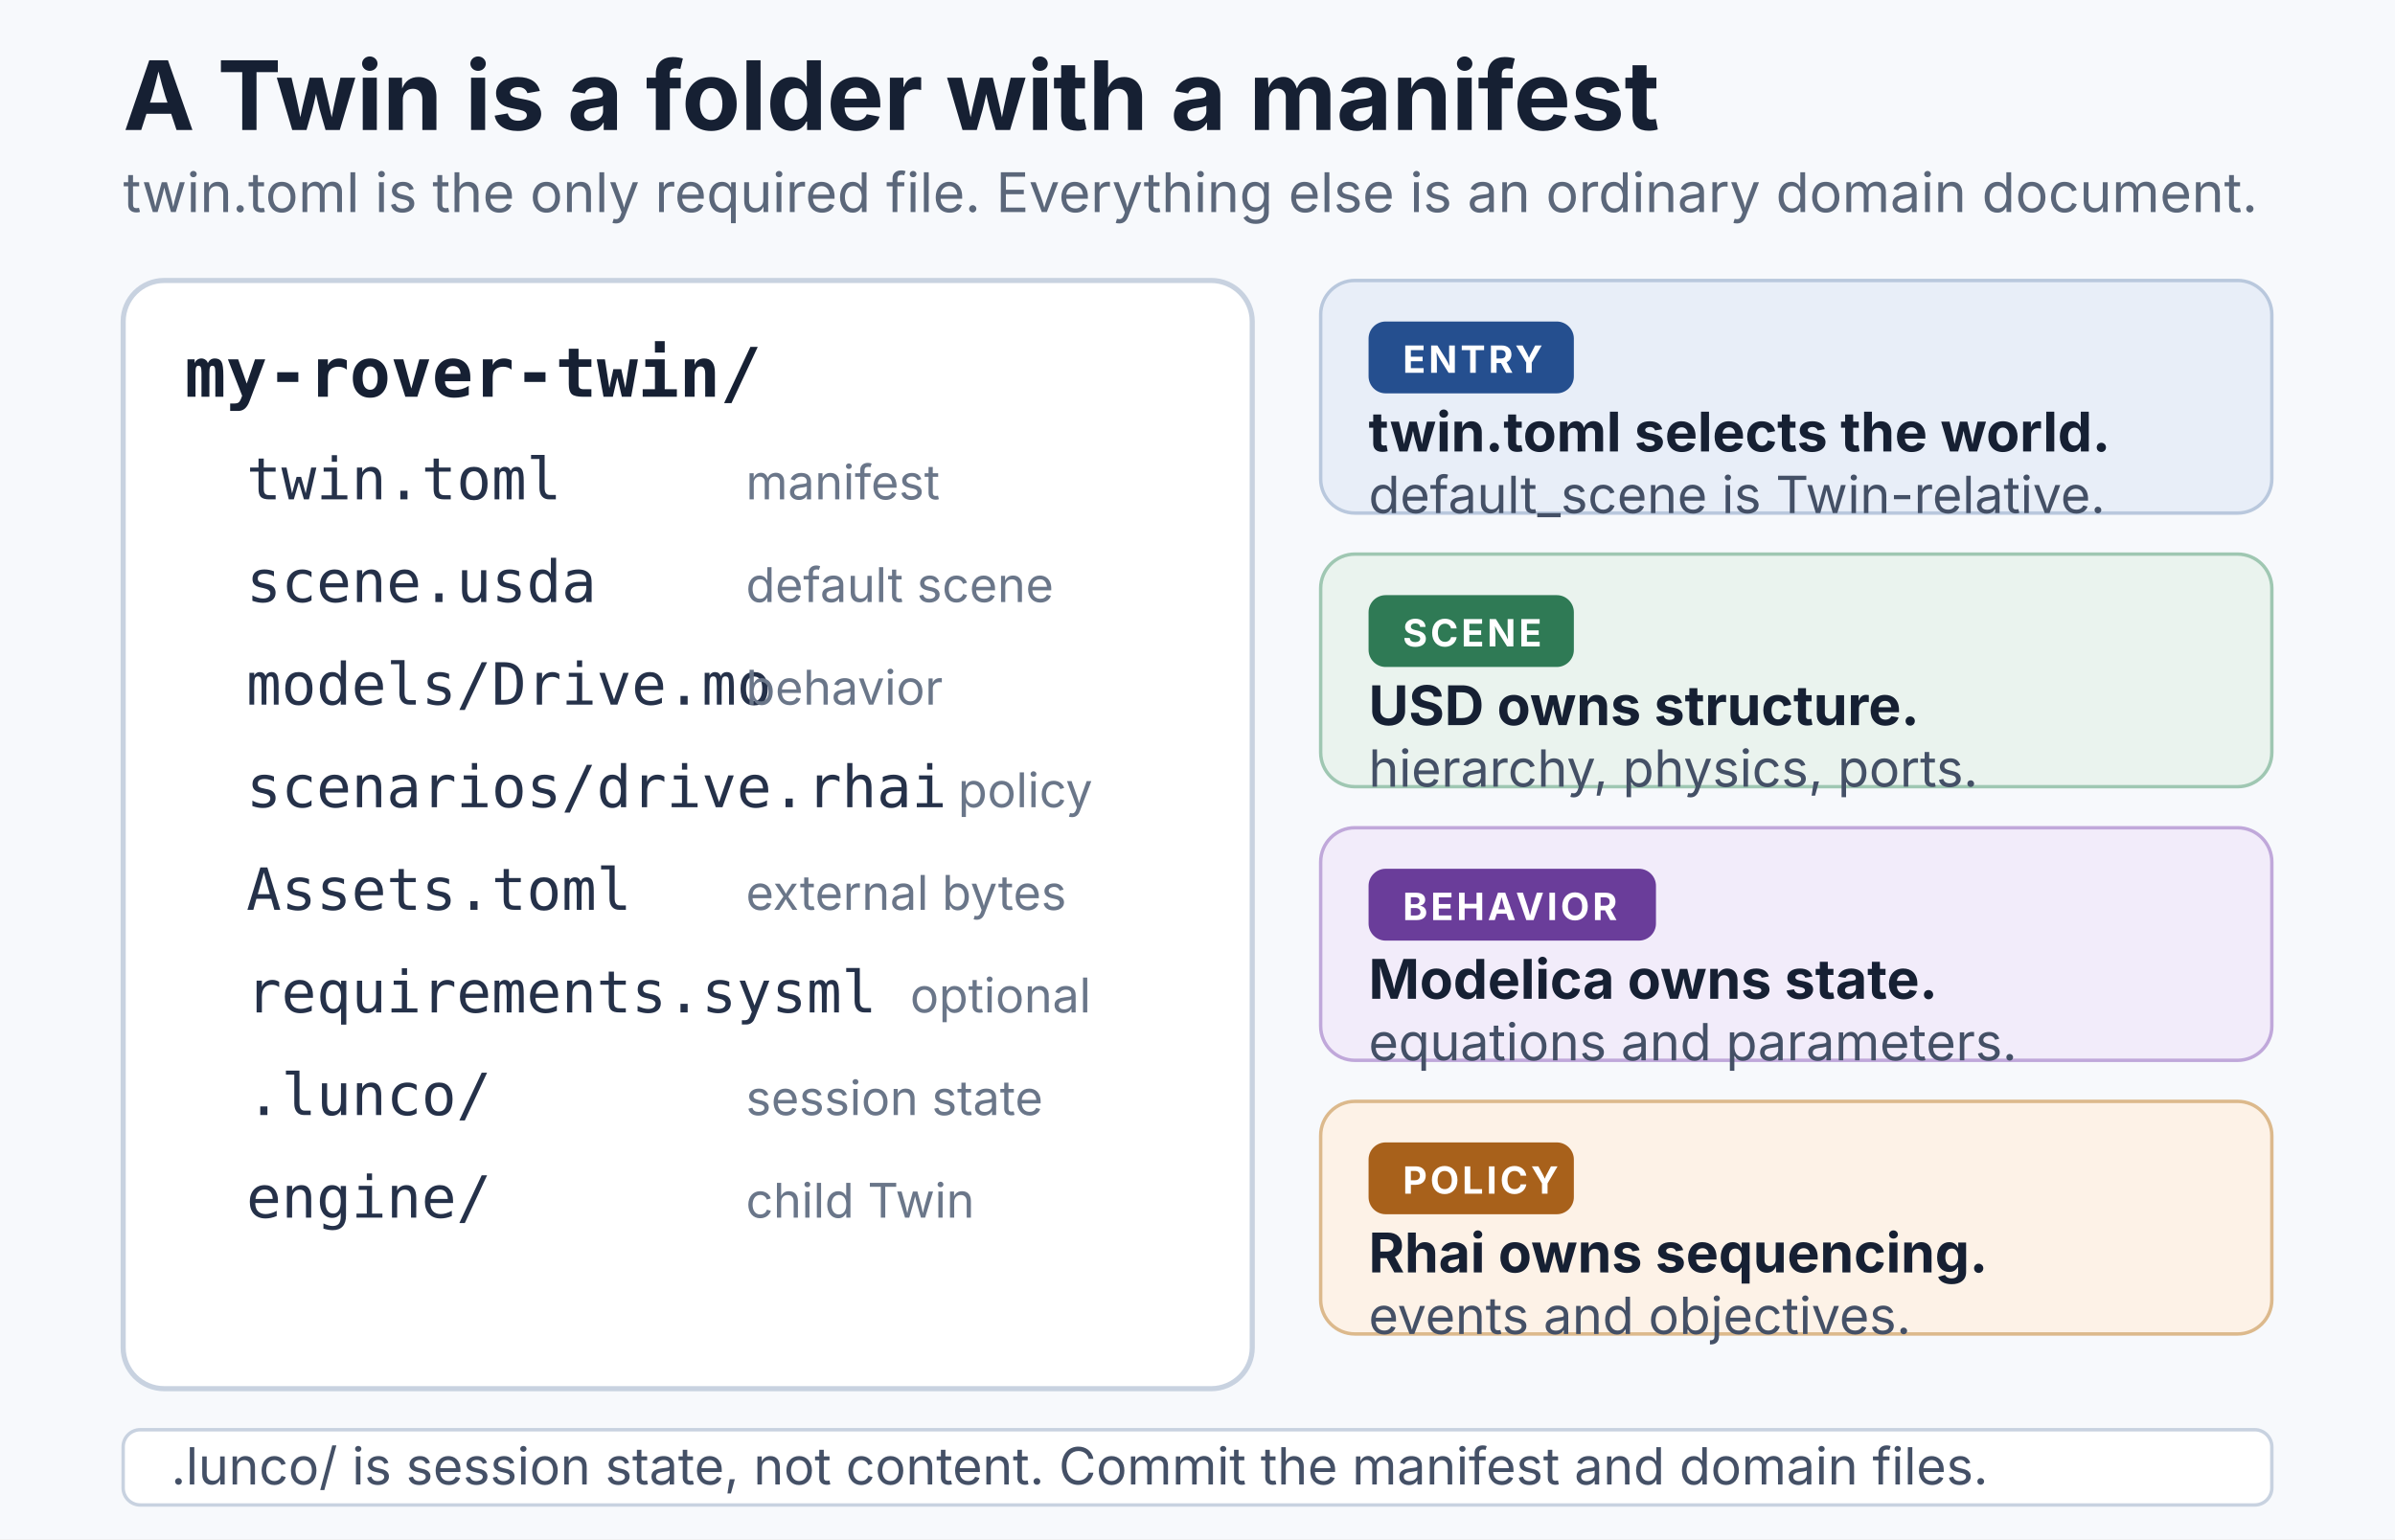
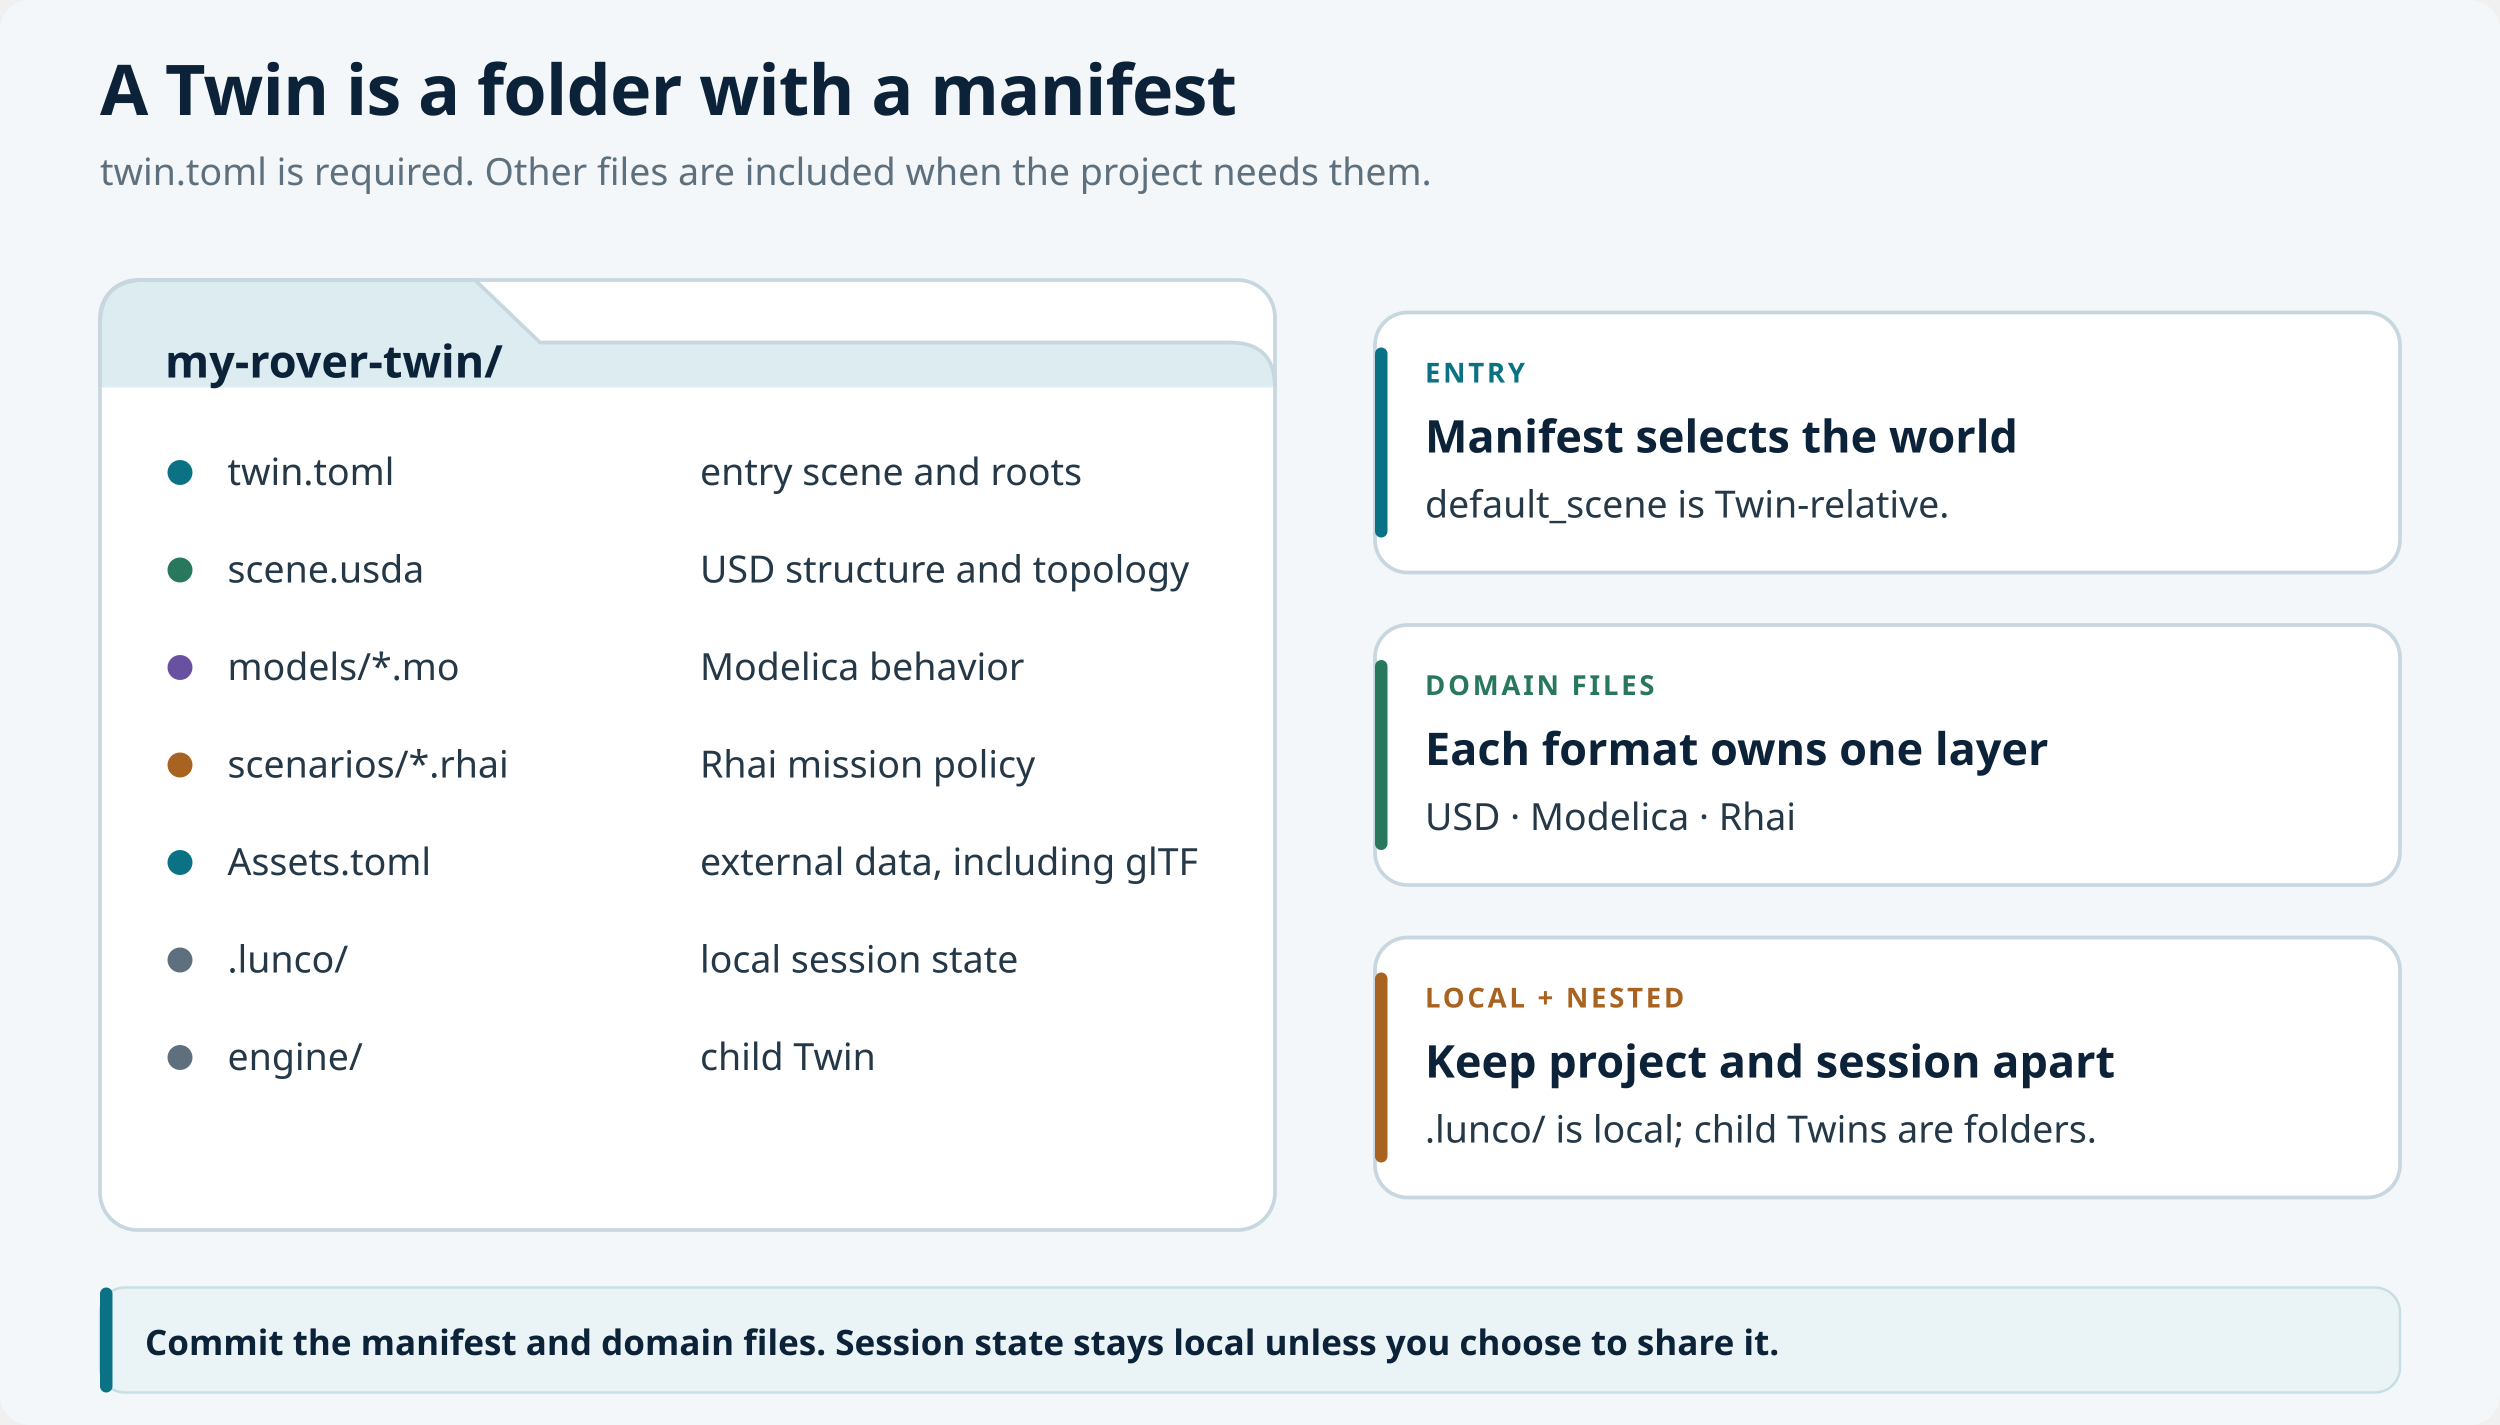
- <svg xmlns="http://www.w3.org/2000/svg" viewBox="0 0 700 450" role="img" aria-labelledby="title desc">
+ <svg xmlns="http://www.w3.org/2000/svg" width="1000" height="570" viewBox="0 0 1000 570" role="img" aria-labelledby="title desc">
+   <defs>
+     <marker id="arrow" viewBox="0 0 10 10" refX="8" refY="5" markerWidth="7" markerHeight="7" orient="auto">
+       <path d="M0 0 L10 5 L0 10 z" fill="#0b7285" />
+     </marker>
+   </defs>
  <style>
-     .canvas { fill: #f7f9fc; }
-     .title { fill: #162033; font-family: Inter, Segoe UI, Arial, sans-serif; font-size: 28px; font-weight: 700; }
-     .subtitle { fill: #5b677a; font-family: Inter, Segoe UI, Arial, sans-serif; font-size: 16px; }
-     .panel { fill: #ffffff; stroke: #c8d2e0; stroke-width: 1.5; }
-     .folder { fill: #162033; font-family: SFMono-Regular, Consolas, monospace; font-size: 20px; font-weight: 700; }
-     .file { fill: #253149; font-family: SFMono-Regular, Consolas, monospace; font-size: 17px; }
-     .comment { fill: #6a7689; font-family: Inter, Segoe UI, Arial, sans-serif; font-size: 14px; }
-     .lead { fill: #445066; font-family: Inter, Segoe UI, Arial, sans-serif; font-size: 15px; }
-     .lead-strong { fill: #162033; font-family: Inter, Segoe UI, Arial, sans-serif; font-size: 16px; font-weight: 700; }
-     .tag { fill: #ffffff; font-family: Inter, Segoe UI, Arial, sans-serif; font-size: 11px; font-weight: 700; letter-spacing: .08em; }
-   </style>
-   <rect class="canvas" x="0" y="0" width="700" height="450" />
-   <text class="title" x="36" y="38">A Twin is a folder with a manifest</text>
-   <text class="subtitle" x="36" y="62">twin.toml is the only required file. Everything else is an ordinary domain document.</text>
-   <rect class="panel" x="36" y="82" width="330" height="324" rx="12" />
-   <text class="folder" x="54" y="116">my-rover-twin/</text>
-   <text class="file" x="72" y="146">twin.toml</text>
-   <text class="comment" x="218" y="146">manifest</text>
-   <text class="file" x="72" y="176">scene.usda</text>
-   <text class="comment" x="218" y="176">default scene</text>
-   <text class="file" x="72" y="206">models/Drive.mo</text>
-   <text class="comment" x="218" y="206">behavior</text>
-   <text class="file" x="72" y="236">scenarios/drive.rhai</text>
-   <text class="comment" x="280" y="236">policy</text>
-   <text class="file" x="72" y="266">Assets.toml</text>
-   <text class="comment" x="218" y="266">external bytes</text>
-   <text class="file" x="72" y="296">requirements.sysml</text>
-   <text class="comment" x="266" y="296">optional</text>
-   <text class="file" x="72" y="326">.lunco/</text>
-   <text class="comment" x="218" y="326">session state</text>
-   <text class="file" x="72" y="356">engine/</text>
-   <text class="comment" x="218" y="356">child Twin</text>
-   <rect x="386" y="82" width="278" height="68" rx="10" fill="#e8eef8" stroke="#b9c8dd" />
-   <rect x="400" y="94" width="60" height="21" rx="5" fill="#254f8f" />
-   <text class="tag" x="410" y="109">ENTRY</text>
-   <text class="lead-strong" x="400" y="132">twin.toml selects the world.</text>
-   <text class="lead" x="400" y="150">default_scene is Twin-relative.</text>
-   <rect x="386" y="162" width="278" height="68" rx="10" fill="#eaf3ee" stroke="#9fc7b2" />
-   <rect x="400" y="174" width="60" height="21" rx="5" fill="#2f7a55" />
-   <text class="tag" x="410" y="189">SCENE</text>
-   <text class="lead-strong" x="400" y="212">USD owns structure.</text>
-   <text class="lead" x="400" y="230">hierarchy, physics, ports.</text>
-   <rect x="386" y="242" width="278" height="68" rx="10" fill="#f2ecfa" stroke="#c0a8da" />
-   <rect x="400" y="254" width="84" height="21" rx="5" fill="#6a3d9a" />
-   <text class="tag" x="410" y="269">BEHAVIOR</text>
-   <text class="lead-strong" x="400" y="292">Modelica owns state.</text>
-   <text class="lead" x="400" y="310">equations and parameters.</text>
-   <rect x="386" y="322" width="278" height="68" rx="10" fill="#fdf2e7" stroke="#dcb98c" />
-   <rect x="400" y="334" width="60" height="21" rx="5" fill="#a8611b" />
-   <text class="tag" x="410" y="349">POLICY</text>
-   <text class="lead-strong" x="400" y="372">Rhai owns sequencing.</text>
-   <text class="lead" x="400" y="390">events and objectives.</text>
-   <rect x="36" y="418" width="628" height="22" rx="5" fill="#ffffff" stroke="#c8d2e0" />
-   <text class="lead" x="50" y="434">.lunco/ is session state, not content. Commit the manifest and domain files.</text>
+   .canvas { fill: #f3f7f9; }
+   .title { fill: #0b2239; font-family: system-ui, sans-serif; font-size: 28px; font-weight: 700; letter-spacing: -.3px; }
+   .subtitle { fill: #5e707d; font-family: system-ui, sans-serif; font-size: 15px; }
+   .eyebrow { font-family: system-ui, sans-serif; font-size: 11px; font-weight: 700; letter-spacing: 1.1px; }
+   .node-title { fill: #0b2239; font-family: system-ui, sans-serif; font-size: 18px; font-weight: 700; }
+   .body { fill: #243847; font-family: system-ui, sans-serif; font-size: 15px; }
+   .label { fill: #5e707d; font-family: system-ui, sans-serif; font-size: 12px; font-weight: 600; }
+   .callout-text { fill: #0b2239; font-family: system-ui, sans-serif; font-size: 14px; font-weight: 600; }
+ </style>
+   <rect class="canvas" width="1000" height="570" rx="12" />
+   <text class="title" x="40" y="46">A Twin is a folder with a manifest</text>
+   <text class="subtitle" x="40" y="74">twin.toml is required. Other files are included when the project needs them.</text>
+   <rect x="40" y="112" width="470" height="380" rx="15" fill="#ffffff" stroke="#c8d7df" stroke-width="1.5" />
+   <path d="M40 155 V130 Q40 112 58 112 H190 L216 137 H492 Q510 137 510 155" fill="#dcecf1" stroke="#c8d7df" stroke-width="1.5" />
+   <text class="node-title" x="66" y="151" fill="#0b2239" font-family="ui-monospace, monospace">my-rover-twin/</text>
+   <circle cx="72" cy="189" r="5" fill="#0b7285" />
+   <text class="body" x="91" y="194" fill="#0b2239" font-size="15px" font-family="ui-monospace, SFMono-Regular, monospace">twin.toml</text>
+   <text class="body" x="280" y="194" fill="#5e707d" font-size="14px">entry scene and roots</text>
+   <circle cx="72" cy="228" r="5" fill="#28785e" />
+   <text class="body" x="91" y="233" fill="#0b2239" font-size="15px" font-family="ui-monospace, SFMono-Regular, monospace">scene.usda</text>
+   <text class="body" x="280" y="233" fill="#5e707d" font-size="14px">USD structure and topology</text>
+   <circle cx="72" cy="267" r="5" fill="#6951a1" />
+   <text class="body" x="91" y="272" fill="#0b2239" font-size="15px" font-family="ui-monospace, SFMono-Regular, monospace">models/*.mo</text>
+   <text class="body" x="280" y="272" fill="#5e707d" font-size="14px">Modelica behavior</text>
+   <circle cx="72" cy="306" r="5" fill="#a96320" />
+   <text class="body" x="91" y="311" fill="#0b2239" font-size="15px" font-family="ui-monospace, SFMono-Regular, monospace">scenarios/*.rhai</text>
+   <text class="body" x="280" y="311" fill="#5e707d" font-size="14px">Rhai mission policy</text>
+   <circle cx="72" cy="345" r="5" fill="#0b7285" />
+   <text class="body" x="91" y="350" fill="#0b2239" font-size="15px" font-family="ui-monospace, SFMono-Regular, monospace">Assets.toml</text>
+   <text class="body" x="280" y="350" fill="#5e707d" font-size="14px">external data, including glTF</text>
+   <circle cx="72" cy="384" r="5" fill="#5e707d" />
+   <text class="body" x="91" y="389" fill="#0b2239" font-size="15px" font-family="ui-monospace, SFMono-Regular, monospace">.lunco/</text>
+   <text class="body" x="280" y="389" fill="#5e707d" font-size="14px">local session state</text>
+   <circle cx="72" cy="423" r="5" fill="#5e707d" />
+   <text class="body" x="91" y="428" fill="#0b2239" font-size="15px" font-family="ui-monospace, SFMono-Regular, monospace">engine/</text>
+   <text class="body" x="280" y="428" fill="#5e707d" font-size="14px">child Twin</text>
+   <rect x="550" y="125" width="410" height="104" rx="13" fill="#ffffff" stroke="#c8d7df" stroke-width="1.5" />
+   <rect x="550" y="139" width="5" height="76" rx="2.5" fill="#0b7285" />
+   <text class="eyebrow" x="570" y="153" fill="#0b7285">ENTRY</text>
+   <text class="node-title" x="570" y="181">Manifest selects the world</text>
+   <text class="body" x="570" y="207" fill="#5e707d" font-size="15px">
+     <tspan x="570" dy="0">default_scene is Twin-relative.</tspan>
+   </text>
+   <rect x="550" y="250" width="410" height="104" rx="13" fill="#ffffff" stroke="#c8d7df" stroke-width="1.5" />
+   <rect x="550" y="264" width="5" height="76" rx="2.5" fill="#28785e" />
+   <text class="eyebrow" x="570" y="278" fill="#28785e">DOMAIN FILES</text>
+   <text class="node-title" x="570" y="306">Each format owns one layer</text>
+   <text class="body" x="570" y="332" fill="#5e707d" font-size="15px">
+     <tspan x="570" dy="0">USD · Modelica · Rhai</tspan>
+   </text>
+   <rect x="550" y="375" width="410" height="104" rx="13" fill="#ffffff" stroke="#c8d7df" stroke-width="1.5" />
+   <rect x="550" y="389" width="5" height="76" rx="2.5" fill="#a96320" />
+   <text class="eyebrow" x="570" y="403" fill="#a96320">LOCAL + NESTED</text>
+   <text class="node-title" x="570" y="431">Keep project and session apart</text>
+   <text class="body" x="570" y="457" fill="#5e707d" font-size="15px">
+     <tspan x="570" dy="0">.lunco/ is local; child Twins are folders.</tspan>
+   </text>
+   <rect x="40" y="515" width="920" height="42" rx="10" fill="#eaf3f5" stroke="#c7dfe4" />
+   <rect x="40" y="515" width="5" height="42" rx="2.5" fill="#0b7285" />
+   <text class="callout-text" x="58" y="542" fill="#0b2239">Commit the manifest and domain files. Session state stays local unless you choose to share it.</text>
</svg>
